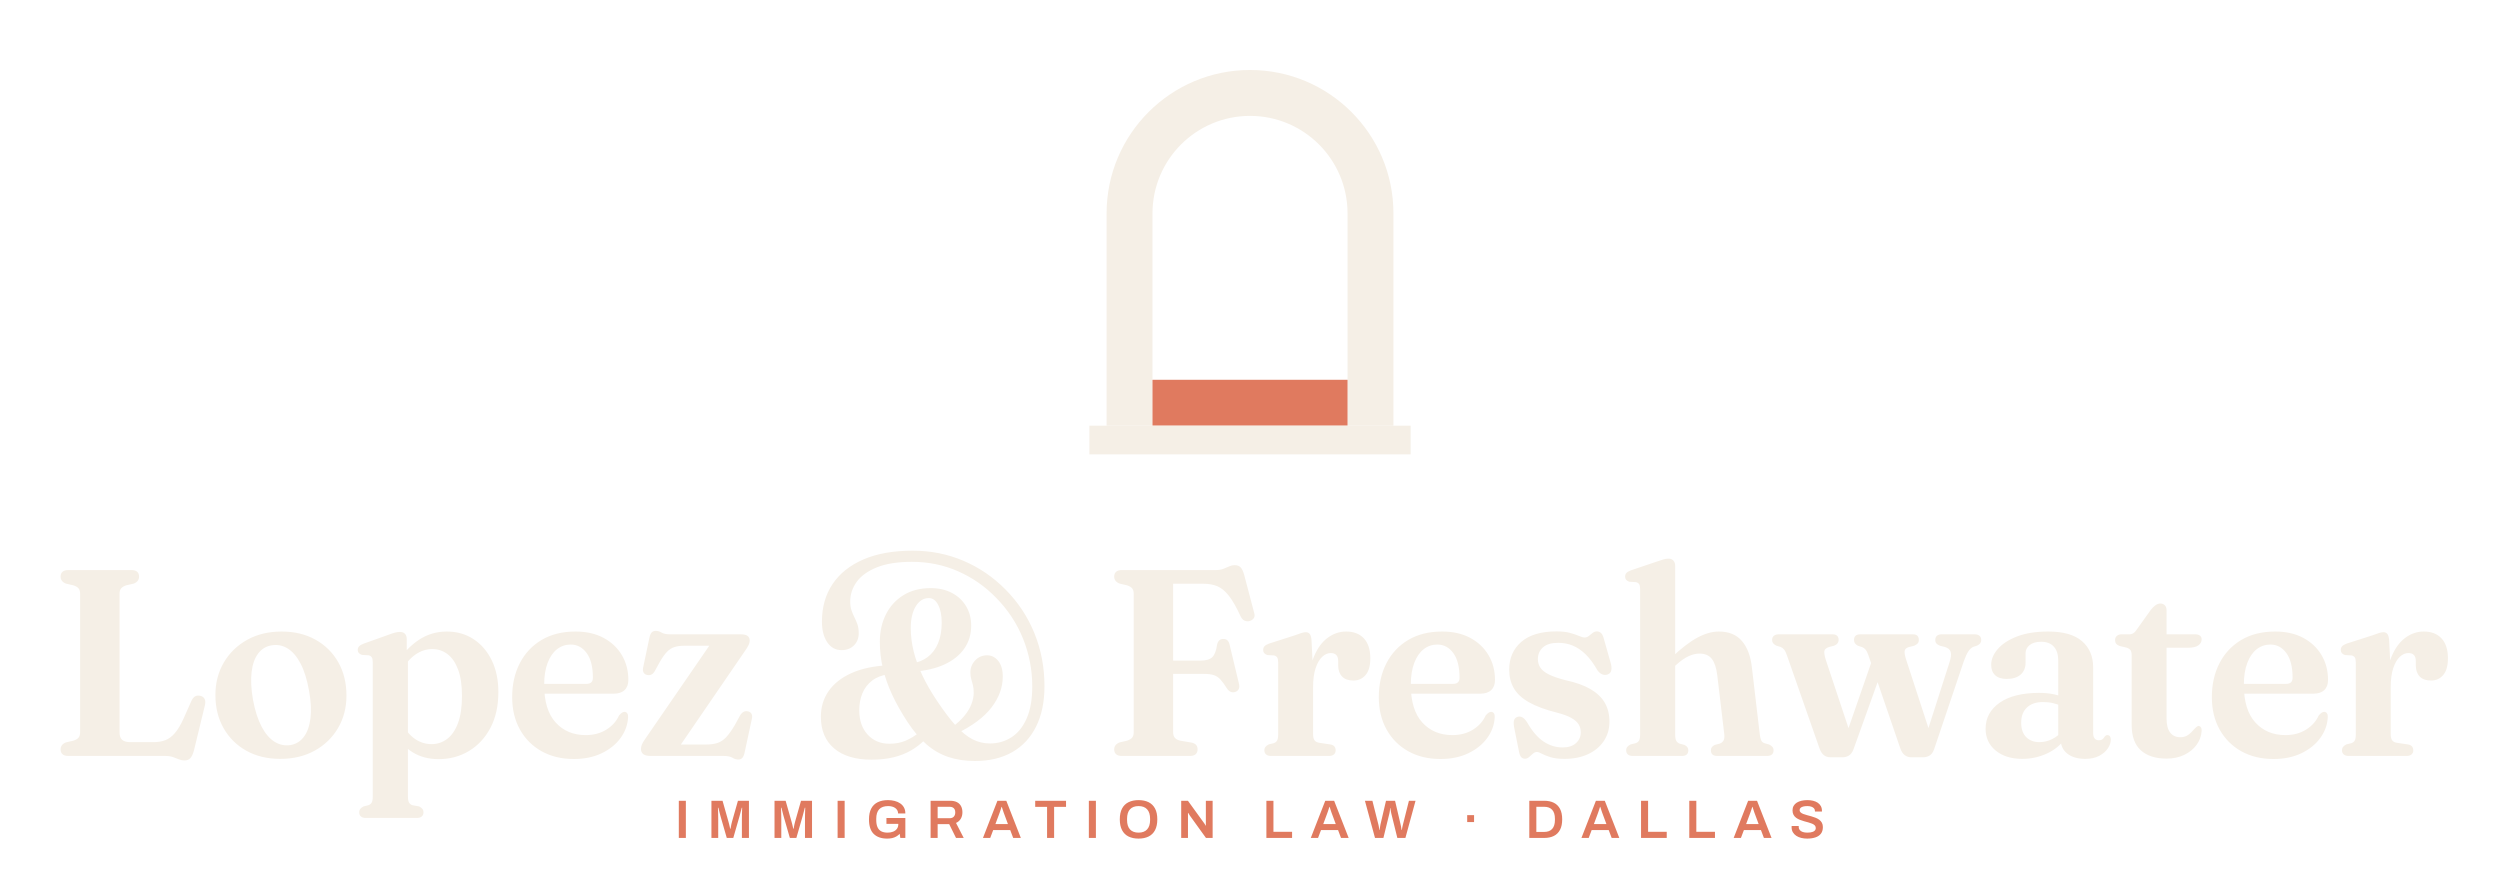
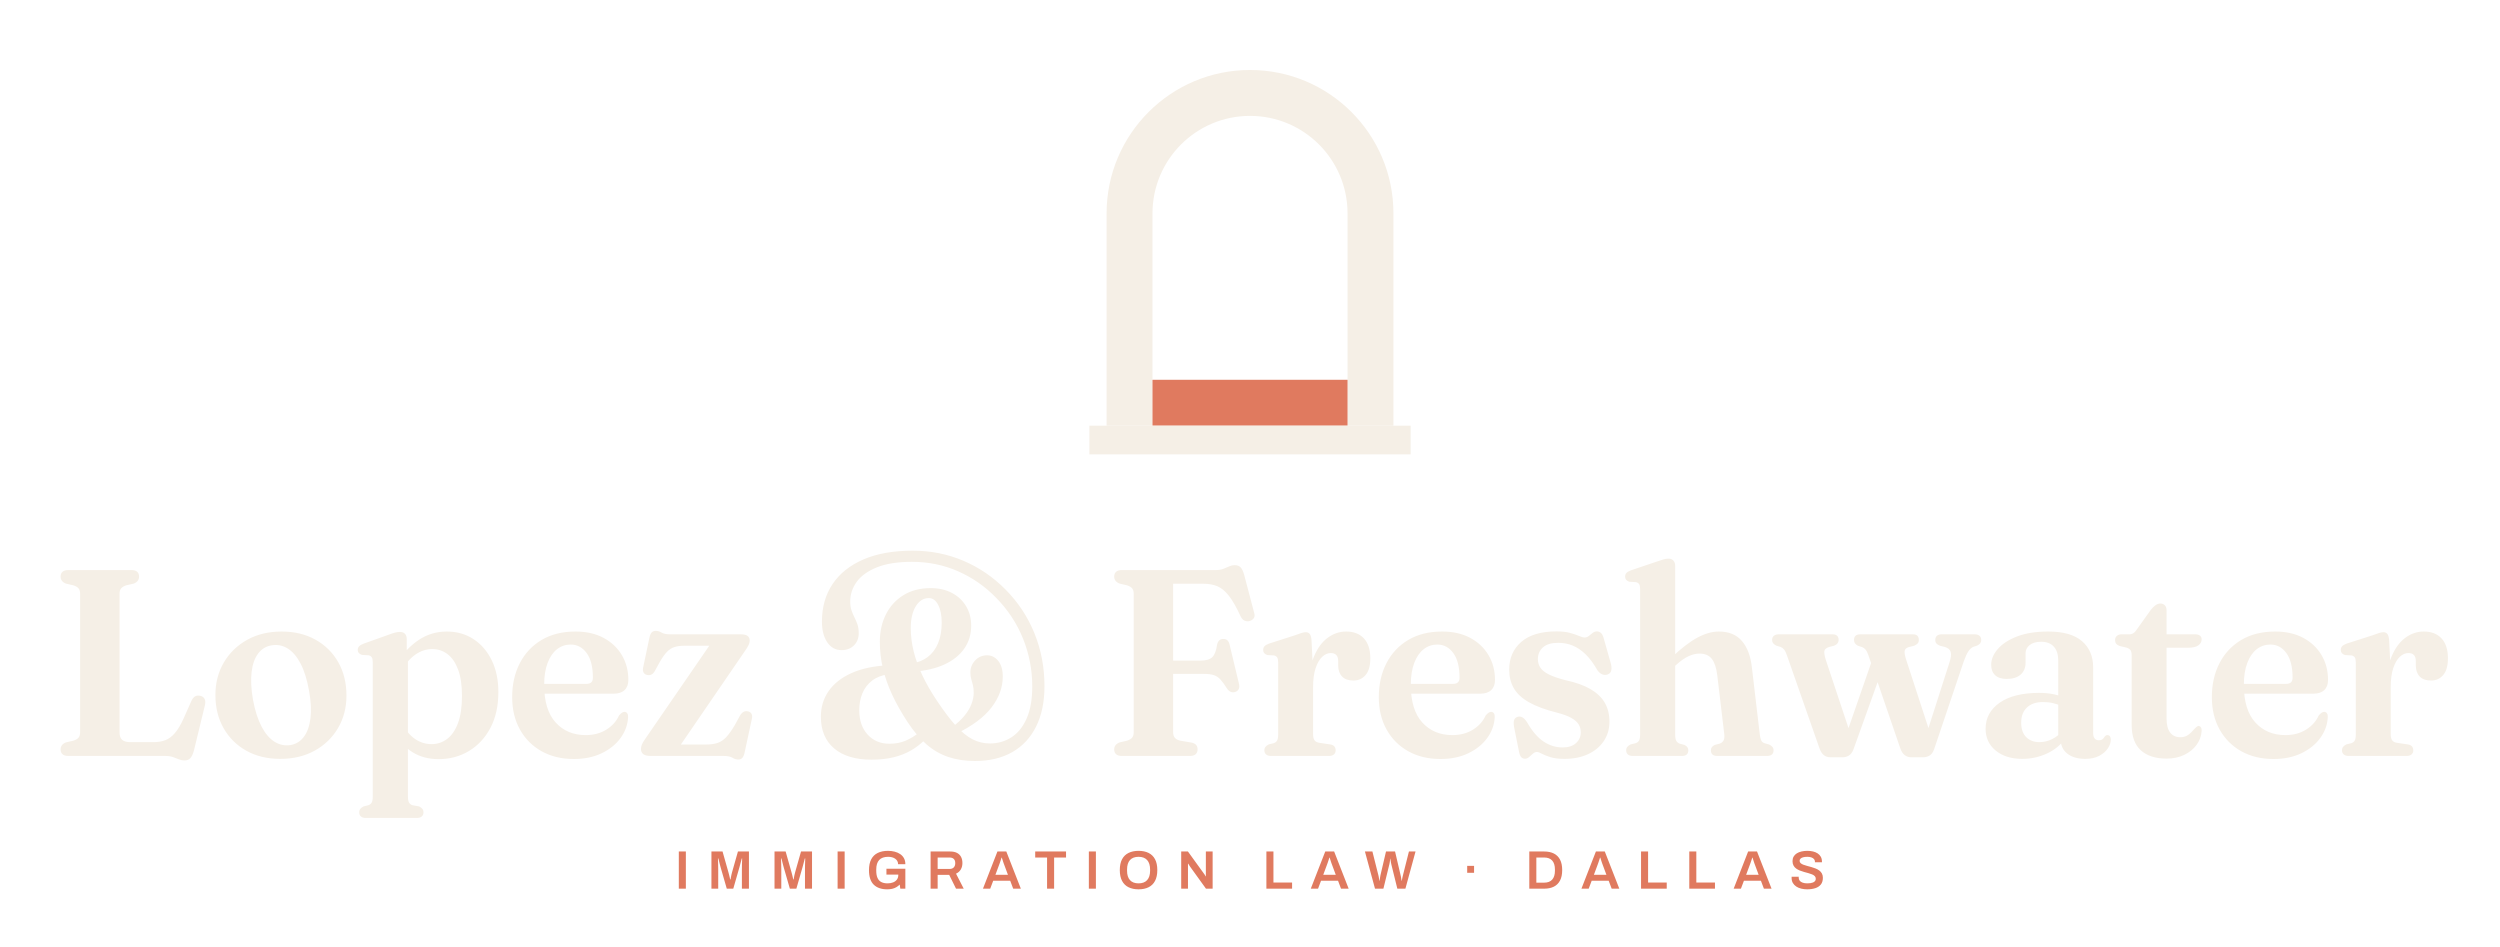
- <svg xmlns="http://www.w3.org/2000/svg" viewBox="-100 -100 6052 2168">
+ <svg xmlns="http://www.w3.org/2000/svg" viewBox="-100 -100 6052 2291">
  <g transform="translate(2509.4,0) scale(0.6944)">
    <path fill="#F5EFE6" d="M100 1340 V600 A500 500 0 0 1 1100 600 V1340 H940 V600 A340 340 0 0 0 260 600 V1340 Z" />
    <path fill="#E07A5F" d="M260 1180 H940 V1340 H260 Z" />
    <path fill="#F5EFE6" d="M40 1340 H1160 V1440 H40 Z" />
  </g>
  <path transform="translate(20.0,1730.0)" d="M203.786 -417.214 185.464 -413.036Q177.75 -410.464 173.571 -405.964Q169.393 -401.464 169.393 -392.786V-56.893Q169.393 -44.357 175.821 -38.893Q182.25 -33.429 195.429 -33.429H252Q268.071 -33.429 280.446 -38.25Q292.821 -43.071 303.429 -55.446Q314.036 -67.821 324.0 -89.679L343.286 -133.071Q347.143 -141.429 352.446 -144.321Q357.75 -147.214 364.821 -145.607Q372.214 -144.0 375.268 -138.054Q378.321 -132.107 376.071 -122.786L349.393 -12.857Q345.857 -0.321 340.875 5.304Q335.893 10.929 326.25 10.929Q319.5 10.929 313.071 8.196Q306.643 5.464 298.768 2.732Q290.893 0.0 279.964 0.0H45.321Q36.0 0.0 31.339 -4.179Q26.679 -8.357 26.679 -15.75Q26.679 -27.643 39.536 -32.786L57.536 -36.964Q65.893 -39.536 69.911 -44.036Q73.929 -48.536 73.929 -57.214V-392.786Q73.929 -401.464 69.911 -405.964Q65.893 -410.464 57.536 -413.036L39.536 -417.214Q26.679 -422.357 26.679 -434.25Q26.679 -441.643 31.339 -445.821Q36.0 -450 45.321 -450H198Q207.643 -450 212.143 -445.821Q216.643 -441.643 216.643 -434.25Q216.643 -422.357 203.786 -417.214ZM561.857 -301.179Q608.464 -301.179 643.821 -281.411Q679.179 -261.643 698.946 -226.768Q718.714 -191.893 718.714 -146.25Q718.714 -102.214 698.304 -67.5Q677.893 -32.786 641.893 -12.857Q605.893 7.071 558.321 7.071Q511.714 7.071 476.518 -12.536Q441.321 -32.143 421.393 -67.018Q401.464 -101.893 401.464 -147.536Q401.464 -191.571 421.875 -226.286Q442.286 -261.0 478.286 -281.089Q514.286 -301.179 561.857 -301.179ZM583.393 -26.357Q603.321 -29.893 615.696 -46.446Q628.071 -63 631.607 -91.286Q635.143 -119.571 628.071 -158.143Q621.0 -198 607.661 -223.554Q594.321 -249.107 576.321 -260.196Q558.321 -271.286 537.429 -267.75Q517.5 -264.536 504.964 -247.982Q492.429 -231.429 489.054 -203.143Q485.679 -174.857 492.429 -135.964Q499.821 -96.429 513.321 -70.875Q526.821 -45.321 544.821 -34.232Q562.821 -23.143 583.393 -26.357ZM864.643 -283.179V-246.857L867.536 -239.786V98.036Q867.536 108 870.107 112.661Q872.679 117.321 878.464 119.25L894.536 122.143Q899.679 124.714 902.411 128.089Q905.143 131.464 905.143 136.607Q905.143 142.714 901.125 146.411Q897.107 150.107 889.071 150.107H765.321Q757.929 150.107 753.75 146.571Q749.571 143.036 749.571 136.607Q749.571 131.464 752.304 128.089Q755.036 124.714 760.179 122.143L771.75 119.25Q777.214 117.321 779.786 112.821Q782.357 108.321 782.357 98.036V-226.929Q782.357 -235.286 779.946 -238.821Q777.536 -242.357 772.714 -243.643L756.321 -244.607Q751.179 -246.214 748.607 -249.268Q746.036 -252.321 746.036 -256.821Q746.036 -261.964 749.411 -265.5Q752.786 -269.036 760.5 -271.929L819.964 -293.143Q829.929 -297.0 836.357 -298.607Q842.786 -300.214 848.25 -300.214Q856.286 -300.214 860.464 -295.554Q864.643 -290.893 864.643 -283.179ZM852.107 -207.321 840.214 -224.357Q863.679 -261.0 894.054 -281.089Q924.429 -301.179 961.714 -301.179Q998.036 -301.179 1026.161 -282.857Q1054.286 -264.536 1070.357 -231.589Q1086.429 -198.643 1086.429 -154.607Q1086.429 -104.464 1067.304 -68.143Q1048.179 -31.821 1015.393 -12.054Q982.607 7.714 941.786 7.714Q905.786 7.714 878.946 -8.839Q852.107 -25.393 835.071 -56.571L853.714 -78.107Q867.214 -52.714 885.375 -40.661Q903.536 -28.607 924.75 -28.607Q945.643 -28.607 962.357 -41.143Q979.071 -53.679 988.714 -79.554Q998.357 -105.429 998.357 -145.286Q998.357 -183.857 989.036 -208.929Q979.714 -234 963.482 -246.375Q947.25 -258.75 926.357 -258.75Q905.143 -258.75 886.339 -245.893Q867.536 -233.036 852.107 -207.321ZM1401.107 -183.857Q1401.107 -168.107 1391.946 -159.429Q1382.786 -150.75 1365.75 -150.75H1175.143V-174.536H1299.857Q1315.286 -174.536 1315.286 -189.321Q1315.286 -228.536 1300.179 -249.107Q1285.071 -269.679 1261.607 -269.679Q1242.964 -269.679 1228.5 -258.429Q1214.036 -247.179 1205.679 -225.321Q1197.321 -203.464 1197.321 -171.964Q1197.321 -111.536 1225.125 -81.0Q1252.929 -50.464 1297.929 -50.464Q1326.536 -50.464 1347.75 -63.643Q1368.964 -76.821 1378.607 -98.036Q1382.786 -102.857 1385.839 -104.786Q1388.893 -106.714 1391.786 -106.714Q1395.964 -106.714 1398.375 -103.339Q1400.786 -99.964 1400.464 -93.857Q1399.179 -66.857 1382.464 -43.714Q1365.75 -20.571 1336.661 -6.589Q1307.571 7.393 1269.321 7.393Q1224.643 7.393 1191.054 -11.411Q1157.464 -30.214 1138.661 -63.964Q1119.857 -97.714 1119.857 -142.393Q1119.857 -188.679 1138.339 -224.518Q1156.821 -260.357 1191.054 -280.768Q1225.286 -301.179 1273.179 -301.179Q1312.393 -301.179 1341.0 -285.911Q1369.607 -270.643 1385.357 -244.125Q1401.107 -217.607 1401.107 -183.857ZM1682.357 -252.643 1517.464 -11.893 1504.929 -27.643H1588.5Q1605.214 -27.643 1616.625 -31.339Q1628.036 -35.036 1637.679 -45.161Q1647.321 -55.286 1658.571 -74.25L1671.75 -98.357Q1675.607 -104.464 1680.268 -106.875Q1684.929 -109.286 1690.393 -108Q1696.5 -106.714 1699.071 -102.214Q1701.643 -97.714 1700.357 -90.964L1682.357 -7.393Q1680.429 0.964 1676.893 4.821Q1673.357 8.679 1667.25 8.679Q1660.179 8.679 1653.107 4.339Q1646.036 0.0 1631.571 0.0H1455.429Q1442.571 0.0 1437.107 -4.5Q1431.643 -9.0 1431.643 -16.714Q1431.643 -22.179 1433.893 -27.643Q1436.143 -33.107 1441.607 -40.821L1607.143 -281.571L1620.0 -266.786H1536.75Q1522.607 -266.786 1512.643 -263.571Q1502.679 -260.357 1494.643 -252Q1486.607 -243.643 1477.607 -228.214L1465.071 -205.393Q1461.536 -199.286 1456.875 -197.036Q1452.214 -194.786 1446.429 -196.071Q1440.643 -197.357 1438.071 -201.857Q1435.5 -206.357 1436.786 -213.429L1452.214 -286.714Q1454.143 -295.393 1457.679 -299.089Q1461.214 -302.786 1467.643 -302.786Q1474.714 -302.786 1481.625 -298.607Q1488.536 -294.429 1502.679 -294.429H1673.357Q1684.607 -294.429 1689.75 -290.571Q1694.893 -286.714 1694.893 -279.0Q1694.893 -274.179 1692.161 -268.393Q1689.429 -262.607 1682.357 -252.643ZM2240.357 12.214Q2292.75 12.214 2330.357 -9.161Q2367.964 -30.536 2388.214 -71.196Q2408.464 -111.857 2408.464 -168.75Q2408.464 -237.536 2383.875 -297.643Q2359.286 -357.75 2313.321 -403.714Q2268.964 -448.393 2211.75 -472.661Q2154.536 -496.929 2089.607 -496.929Q2019.214 -496.929 1970.196 -475.714Q1921.179 -454.5 1895.464 -416.089Q1869.75 -377.679 1869.75 -325.286Q1869.75 -294.107 1882.607 -275.143Q1895.464 -256.179 1917.321 -256.179Q1935.643 -256.179 1947.214 -267.589Q1958.786 -279.0 1958.786 -297.0Q1958.786 -309.857 1955.571 -318.857Q1952.357 -327.857 1948.339 -335.732Q1944.321 -343.607 1941.268 -352.607Q1938.214 -361.607 1938.214 -373.821Q1938.214 -399.857 1953.964 -421.554Q1969.714 -443.25 2002.821 -456.589Q2035.929 -469.929 2087.679 -469.929Q2147.464 -469.929 2199.536 -446.946Q2251.607 -423.964 2291.464 -382.821Q2334.214 -339.429 2356.554 -283.982Q2378.893 -228.536 2378.893 -168.429Q2378.893 -121.179 2365.232 -90.482Q2351.571 -59.786 2328.268 -45.0Q2304.964 -30.214 2276.357 -30.214Q2254.5 -30.214 2234.893 -40.018Q2215.286 -49.821 2194.554 -72.482Q2173.821 -95.143 2148.107 -133.714Q2126.571 -165.857 2112.589 -195.589Q2098.607 -225.321 2091.696 -253.607Q2084.786 -281.893 2084.786 -309.536Q2084.786 -342.643 2097.0 -362.411Q2109.214 -382.179 2128.5 -382.179Q2142.643 -382.179 2151.161 -365.625Q2159.679 -349.071 2159.679 -322.714Q2159.679 -293.786 2150.839 -272.732Q2142.0 -251.679 2125.768 -239.464Q2109.536 -227.25 2087.357 -224.036L2090.893 -204.107Q2134.929 -207 2166.268 -221.464Q2197.607 -235.929 2214.321 -259.875Q2231.036 -283.821 2231.036 -315.321Q2231.036 -342.0 2218.661 -362.571Q2206.286 -383.143 2184.268 -394.714Q2162.25 -406.286 2133.0 -406.286Q2094.75 -406.286 2067.107 -389.25Q2039.464 -372.214 2024.679 -342.804Q2009.893 -313.393 2009.893 -276.429Q2009.893 -243.643 2017.286 -212.143Q2024.679 -180.643 2039.625 -148.5Q2054.571 -116.357 2077.071 -81.964Q2098.607 -49.179 2122.554 -28.286Q2146.5 -7.393 2175.429 2.411Q2204.357 12.214 2240.357 12.214ZM2184.429 -69.429 2194.071 -53.357Q2252.893 -81.643 2280.214 -117.321Q2307.536 -153.0 2307.536 -192.214Q2307.536 -216.321 2296.607 -229.982Q2285.679 -243.643 2269.607 -243.643Q2252.25 -243.643 2240.679 -231.268Q2229.107 -218.893 2229.107 -202.179Q2229.107 -192.857 2231.196 -185.946Q2233.286 -179.036 2235.214 -171.482Q2237.143 -163.929 2237.143 -153.0Q2237.143 -140.143 2231.839 -126Q2226.536 -111.857 2214.964 -97.554Q2203.393 -83.25 2184.429 -69.429ZM2030.464 -197.679V-219.536Q1977.429 -216.964 1940.946 -200.411Q1904.464 -183.857 1885.821 -156.857Q1867.179 -129.857 1867.179 -95.143Q1867.179 -45.321 1899.321 -18.161Q1931.464 9.0 1989.643 9.0Q2019.536 9.0 2043.161 3.214Q2066.786 -2.571 2085.429 -13.339Q2104.071 -24.107 2118.857 -39.214L2106.321 -57.536Q2089.607 -44.357 2072.411 -36.964Q2055.214 -29.571 2033.036 -29.571Q2000.571 -29.571 1980.321 -51.75Q1960.071 -73.929 1960.071 -110.571Q1960.071 -133.393 1967.786 -151.875Q1975.5 -170.357 1991.25 -182.411Q2007.0 -194.464 2030.464 -197.679ZM2823.429 -450Q2834.036 -450 2841.75 -453.054Q2849.464 -456.107 2855.893 -459.0Q2862.321 -461.893 2868.429 -461.893Q2878.393 -461.893 2883.375 -456.429Q2888.357 -450.964 2891.893 -438.429L2916.321 -345.536Q2918.571 -337.821 2914.714 -332.839Q2910.857 -327.857 2903.464 -326.25Q2897.679 -325.286 2892.214 -327.857Q2886.75 -330.429 2882.893 -338.786Q2867.786 -371.571 2854.446 -388.286Q2841.107 -405 2826.643 -410.946Q2812.179 -416.893 2793.214 -416.893H2719.929V-57.214Q2719.929 -48.536 2724.268 -43.714Q2728.607 -38.893 2737.286 -36.964L2765.571 -32.143Q2772.643 -30.214 2775.857 -26.357Q2779.071 -22.5 2779.071 -15.75Q2779.071 -8.357 2774.411 -4.179Q2769.75 0.0 2760.429 0.0H2595.857Q2586.536 0.0 2581.875 -4.179Q2577.214 -8.357 2577.214 -15.75Q2577.214 -27.643 2590.393 -32.786L2608.393 -36.964Q2616.429 -39.536 2620.446 -44.036Q2624.464 -48.536 2624.464 -57.214V-392.786Q2624.464 -401.464 2620.446 -405.964Q2616.429 -410.464 2608.393 -413.036L2590.393 -417.214Q2577.214 -422.357 2577.214 -434.25Q2577.214 -441.643 2581.875 -445.821Q2586.536 -450 2595.857 -450ZM2682.321 -230.786H2785.821Q2806.071 -230.786 2814.589 -238.982Q2823.107 -247.179 2826.321 -269.357Q2827.929 -276.429 2831.625 -279.804Q2835.321 -283.179 2840.786 -283.179Q2853.321 -283.821 2856.536 -269.679L2879.036 -175.821Q2881.286 -167.143 2878.875 -162.161Q2876.464 -157.179 2870.357 -154.929Q2864.571 -153.0 2859.268 -155.25Q2853.964 -157.5 2850.107 -163.607Q2841.429 -177.429 2834.357 -185.143Q2827.286 -192.857 2818.125 -195.75Q2808.964 -198.643 2794.5 -198.643H2682.321ZM3048.107 -164.571Q3048.107 -210.214 3060.804 -240.589Q3073.5 -270.964 3094.071 -286.071Q3114.643 -301.179 3138.75 -301.179Q3166.393 -301.179 3181.821 -284.464Q3197.25 -267.75 3197.25 -236.25Q3197.25 -209.25 3185.839 -195.911Q3174.429 -182.571 3156.429 -182.571Q3138.429 -182.571 3129.107 -192.054Q3119.786 -201.536 3119.464 -218.571V-229.5Q3119.464 -239.464 3114.964 -244.286Q3110.464 -249.107 3101.464 -249.107Q3090.536 -249.107 3080.732 -239.946Q3070.929 -230.786 3064.821 -212.464Q3058.714 -194.143 3058.714 -166.5ZM3054.857 -280.929 3058.714 -203.786V-52.393Q3058.714 -43.071 3062.089 -38.089Q3065.464 -33.107 3073.821 -31.821L3099.857 -27.964Q3106.929 -27 3110.143 -23.143Q3113.357 -19.286 3113.357 -13.5Q3113.357 -7.393 3109.179 -3.696Q3105 0.0 3096.964 0.0H2956.821Q2949.107 0.0 2944.929 -3.696Q2940.75 -7.393 2940.75 -13.5Q2940.75 -18.643 2943.482 -22.018Q2946.214 -25.393 2951.357 -27.964L2963.25 -30.857Q2969.036 -32.786 2971.607 -37.286Q2974.179 -41.786 2974.179 -51.75V-226.607Q2974.179 -234.964 2971.768 -238.5Q2969.357 -242.036 2964.214 -243.321L2947.821 -244.286Q2942.679 -246.214 2940.268 -249.107Q2937.857 -252 2937.857 -256.5Q2937.857 -261.964 2941.071 -265.5Q2944.286 -269.036 2952 -271.929L3015 -292.179Q3024.964 -296.036 3031.071 -297.804Q3037.179 -299.571 3041.036 -299.571Q3047.143 -299.571 3050.518 -295.393Q3053.893 -291.214 3054.857 -280.929ZM3499.071 -183.857Q3499.071 -168.107 3489.911 -159.429Q3480.75 -150.75 3463.714 -150.75H3273.107V-174.536H3397.821Q3413.25 -174.536 3413.25 -189.321Q3413.25 -228.536 3398.143 -249.107Q3383.036 -269.679 3359.571 -269.679Q3340.929 -269.679 3326.464 -258.429Q3312 -247.179 3303.643 -225.321Q3295.286 -203.464 3295.286 -171.964Q3295.286 -111.536 3323.089 -81.0Q3350.893 -50.464 3395.893 -50.464Q3424.5 -50.464 3445.714 -63.643Q3466.929 -76.821 3476.571 -98.036Q3480.75 -102.857 3483.804 -104.786Q3486.857 -106.714 3489.75 -106.714Q3493.929 -106.714 3496.339 -103.339Q3498.75 -99.964 3498.429 -93.857Q3497.143 -66.857 3480.429 -43.714Q3463.714 -20.571 3434.625 -6.589Q3405.536 7.393 3367.286 7.393Q3322.607 7.393 3289.018 -11.411Q3255.429 -30.214 3236.625 -63.964Q3217.821 -97.714 3217.821 -142.393Q3217.821 -188.679 3236.304 -224.518Q3254.786 -260.357 3289.018 -280.768Q3323.25 -301.179 3371.143 -301.179Q3410.357 -301.179 3438.964 -285.911Q3467.571 -270.643 3483.321 -244.125Q3499.071 -217.607 3499.071 -183.857ZM3662.679 -20.571Q3683.571 -20.571 3695.143 -31.018Q3706.714 -41.464 3706.714 -57.214Q3706.714 -68.143 3701.411 -76.661Q3696.107 -85.179 3683.732 -92.089Q3671.357 -99 3650.464 -104.464Q3606.75 -115.393 3581.196 -130.018Q3555.643 -144.643 3544.554 -164.089Q3533.464 -183.536 3533.464 -208.929Q3533.464 -250.714 3562.714 -276.107Q3591.964 -301.5 3647.893 -301.5Q3667.821 -301.5 3681 -297.804Q3694.179 -294.107 3702.696 -290.411Q3711.214 -286.714 3716.357 -286.714Q3721.5 -286.714 3726.161 -290.411Q3730.821 -294.107 3735.482 -297.804Q3740.143 -301.5 3745.607 -301.5Q3750.75 -301.5 3755.089 -298.125Q3759.429 -294.75 3762 -285.75L3778.714 -226.607Q3782.25 -215.036 3780.643 -207.482Q3779.036 -199.929 3771.964 -197.357Q3765.214 -194.786 3758.625 -197.518Q3752.036 -200.25 3746.893 -207.643Q3733.393 -231.429 3718.607 -245.893Q3703.821 -260.357 3687.429 -267.107Q3671.036 -273.857 3652.071 -273.857Q3627.321 -273.857 3615.107 -262.768Q3602.893 -251.679 3602.893 -234.321Q3602.893 -222.75 3609.0 -213.589Q3615.107 -204.429 3629.732 -197.196Q3644.357 -189.964 3669.107 -183.536Q3706.714 -175.5 3730.179 -161.839Q3753.643 -148.179 3764.893 -128.732Q3776.143 -109.286 3776.143 -82.929Q3776.143 -56.25 3762.321 -35.839Q3748.5 -15.429 3724.071 -4.179Q3699.643 7.071 3667.5 7.071Q3646.286 7.071 3633.107 2.893Q3619.929 -1.286 3612.375 -5.464Q3604.821 -9.643 3600.321 -9.643Q3595.5 -9.643 3590.839 -5.464Q3586.179 -1.286 3581.518 2.732Q3576.857 6.75 3571.714 6.75Q3566.571 6.75 3563.036 3.375Q3559.5 0.0 3557.571 -8.679L3546 -66.214Q3543.429 -78.107 3544.875 -85.179Q3546.321 -92.25 3553.393 -94.5Q3559.5 -96.75 3565.446 -93.375Q3571.393 -90.0 3576.857 -81.321Q3595.179 -49.179 3616.714 -34.875Q3638.25 -20.571 3662.679 -20.571ZM3935.25 -460.286V-52.071Q3935.25 -41.464 3937.821 -36.804Q3940.393 -32.143 3945.857 -29.893L3957.75 -26.679Q3967.071 -22.179 3967.071 -13.821Q3967.071 0.0 3951.643 0.0H3832.714Q3825 0.0 3820.821 -3.536Q3816.643 -7.071 3816.643 -13.5Q3816.643 -18.643 3819.375 -22.018Q3822.107 -25.393 3827.571 -27.964L3839.464 -30.857Q3845.25 -32.786 3847.821 -37.286Q3850.393 -41.786 3850.393 -52.071V-404.357Q3850.393 -412.393 3847.982 -415.929Q3845.571 -419.464 3840.429 -420.75L3824.036 -421.714Q3818.893 -423.643 3816.482 -426.536Q3814.071 -429.429 3814.071 -433.929Q3814.071 -439.393 3817.286 -442.929Q3820.5 -446.464 3828.214 -449.357L3890.893 -470.571Q3901.179 -474.107 3907.286 -475.875Q3913.393 -477.643 3919.179 -477.643Q3926.893 -477.643 3931.071 -472.821Q3935.25 -468 3935.25 -460.286ZM3926.571 -210.857 3912.75 -225.964 3926.25 -238.179Q3961.929 -271.929 3989.25 -286.554Q4016.571 -301.179 4041 -301.179Q4077.321 -301.179 4096.929 -278.196Q4116.536 -255.214 4121.036 -213.75L4140.0 -52.714Q4141.286 -42.429 4143.536 -37.607Q4145.786 -32.786 4151.571 -30.857L4162.821 -27.643Q4167.964 -25.071 4170.696 -21.857Q4173.429 -18.643 4173.429 -13.5Q4173.429 -7.071 4169.411 -3.536Q4165.393 0.0 4157.357 0.0H4037.143Q4021.714 0.0 4021.714 -13.821Q4021.714 -22.179 4031.036 -26.679L4043.25 -29.893Q4049.036 -32.143 4052.089 -36.964Q4055.143 -41.786 4054.179 -52.071L4037.143 -195.429Q4033.929 -222.107 4023.964 -234.964Q4014 -247.821 3994.071 -247.821Q3981.536 -247.821 3967.875 -241.554Q3954.214 -235.286 3938.464 -221.143ZM4340.893 3.214H4311Q4302 3.214 4295.411 -1.768Q4288.821 -6.75 4284.643 -18.321L4205.893 -243.321Q4202.679 -252.964 4198.982 -257.464Q4195.286 -261.964 4190.464 -263.893L4179.857 -267.107Q4174.393 -270.0 4172.143 -273.214Q4169.893 -276.429 4169.893 -280.607Q4169.893 -287.357 4174.232 -290.893Q4178.571 -294.429 4185.964 -294.429H4316.464Q4323.536 -294.429 4327.232 -290.893Q4330.929 -287.357 4330.929 -281.25Q4330.929 -276.107 4328.196 -272.571Q4325.464 -269.036 4319.679 -266.786L4308.429 -263.893Q4297.5 -260.679 4296.375 -253.768Q4295.25 -246.857 4300.393 -231.107L4362.429 -44.679L4341.857 -29.893L4416.429 -244.607L4442.464 -226.286L4366.929 -16.071Q4362.75 -5.143 4355.839 -0.964Q4348.929 3.214 4340.893 3.214ZM4535.679 3.214H4506.429Q4497.75 3.214 4491 -1.929Q4484.25 -7.071 4480.393 -18.0L4402.607 -244.929Q4399.714 -253.286 4396.179 -257.464Q4392.643 -261.643 4387.5 -263.571L4377.536 -266.786Q4372.393 -269.679 4370.304 -272.893Q4368.214 -276.107 4368.214 -280.929Q4368.214 -294.429 4383.321 -294.429H4510.929Q4525.071 -294.429 4525.071 -280.607Q4525.071 -275.464 4522.339 -272.411Q4519.607 -269.357 4513.821 -266.786L4500.964 -263.571Q4491.321 -260.679 4490.679 -253.607Q4490.036 -246.536 4494.536 -232.714L4555.929 -44.357L4536 -28.929L4599.321 -226.607Q4604.786 -243.321 4602.214 -251.839Q4599.643 -260.357 4588.071 -263.893L4576.5 -266.786Q4570.393 -269.036 4567.661 -272.25Q4564.929 -275.464 4564.929 -280.607Q4564.929 -287.357 4568.946 -290.893Q4572.964 -294.429 4579.714 -294.429H4660.071Q4667.786 -294.429 4671.964 -290.893Q4676.143 -287.357 4676.143 -280.607Q4676.143 -276.107 4673.893 -272.893Q4671.643 -269.679 4665.536 -266.786L4657.179 -264.214Q4650.429 -261.321 4644.964 -253.125Q4639.5 -244.929 4633.714 -228.536L4562.036 -16.071Q4558.179 -5.143 4551.107 -0.964Q4544.036 3.214 4535.679 3.214ZM4868.679 -39.214V-46.607L4862.571 -47.893V-231.107Q4862.571 -252.964 4851.804 -264.696Q4841.036 -276.429 4821.429 -276.429Q4803.107 -276.429 4793.304 -268.393Q4783.5 -260.357 4783.5 -248.786V-225.964Q4783.5 -207.321 4771.446 -196.875Q4759.393 -186.429 4737.857 -186.429Q4719.536 -186.429 4709.893 -195.429Q4700.25 -204.429 4700.25 -220.5Q4700.25 -240.107 4716.0 -258.589Q4731.75 -277.071 4762.607 -289.125Q4793.464 -301.179 4838.464 -301.179Q4893.107 -301.179 4920.107 -277.875Q4947.107 -254.571 4947.107 -214.393V-55.286Q4947.107 -46.929 4950.643 -42.429Q4954.179 -37.929 4960.929 -37.929Q4966.071 -37.929 4969.446 -40.339Q4972.821 -42.75 4974.75 -46.607Q4976.036 -48.214 4977.643 -49.339Q4979.25 -50.464 4981.5 -50.464Q4985.679 -50.464 4987.768 -47.411Q4989.857 -44.357 4989.857 -39.536Q4989.857 -29.25 4982.786 -18.482Q4975.714 -7.714 4961.893 -0.321Q4948.071 7.071 4928.143 7.071Q4900.821 7.071 4884.75 -5.464Q4868.679 -18.0 4868.679 -39.214ZM4686.75 -65.893Q4686.75 -105.107 4720.821 -128.893Q4754.893 -152.679 4816.607 -152.679Q4835.571 -152.679 4851.0 -149.464Q4866.429 -146.25 4877.679 -141.107L4871.25 -120.536Q4860.643 -125.357 4849.714 -127.929Q4838.786 -130.5 4825.607 -130.5Q4800.857 -130.5 4786.875 -117.321Q4772.893 -104.143 4772.893 -80.679Q4772.893 -57.536 4785.107 -45.482Q4797.321 -33.429 4816.929 -33.429Q4833.321 -33.429 4848.268 -40.982Q4863.214 -48.536 4873.179 -61.714L4879.607 -42.75Q4863.536 -18.964 4835.411 -5.946Q4807.286 7.071 4775.464 7.071Q4735.607 7.071 4711.179 -13.018Q4686.75 -33.107 4686.75 -65.893ZM5027.786 -262.286 5011.393 -266.143Q5005.286 -268.393 5002.714 -271.929Q5000.143 -275.464 5000.143 -280.607Q5000.143 -286.714 5004.482 -290.571Q5008.821 -294.429 5015.571 -294.429H5034.536Q5040.321 -294.429 5044.661 -297.321Q5049.0 -300.214 5053.821 -307.607L5086.607 -353.571Q5092.071 -360.643 5098.018 -364.821Q5103.964 -369.0 5109.75 -369.0Q5116.5 -369.0 5120.679 -364.661Q5124.857 -360.321 5124.857 -351.964V-89.679Q5124.857 -67.821 5133.536 -56.571Q5142.214 -45.321 5157.964 -45.321Q5166.964 -45.321 5173.393 -48.696Q5179.821 -52.071 5184.321 -56.893Q5188.821 -61.714 5192.839 -66.054Q5196.857 -70.393 5201.036 -72.643Q5204.893 -72.964 5207.464 -69.911Q5210.036 -66.857 5209.714 -60.107Q5208.429 -41.786 5197.339 -26.679Q5186.25 -11.571 5167.607 -2.571Q5148.964 6.429 5124.857 6.429Q5084.679 6.429 5062.5 -13.661Q5040.321 -33.75 5040.321 -75.214V-243.643Q5040.321 -252 5037.589 -256.018Q5034.857 -260.036 5027.786 -262.286ZM5092.393 -261.964 5093.036 -294.429H5194.286Q5201.679 -294.429 5205.696 -291.214Q5209.714 -288.0 5209.714 -282.214Q5209.714 -273.536 5201.839 -267.75Q5193.964 -261.964 5176.607 -261.964ZM5515.714 -183.857Q5515.714 -168.107 5506.554 -159.429Q5497.393 -150.75 5480.357 -150.75H5289.75V-174.536H5414.464Q5429.893 -174.536 5429.893 -189.321Q5429.893 -228.536 5414.786 -249.107Q5399.679 -269.679 5376.214 -269.679Q5357.571 -269.679 5343.107 -258.429Q5328.643 -247.179 5320.286 -225.321Q5311.929 -203.464 5311.929 -171.964Q5311.929 -111.536 5339.732 -81.0Q5367.536 -50.464 5412.536 -50.464Q5441.143 -50.464 5462.357 -63.643Q5483.571 -76.821 5493.214 -98.036Q5497.393 -102.857 5500.446 -104.786Q5503.5 -106.714 5506.393 -106.714Q5510.571 -106.714 5512.982 -103.339Q5515.393 -99.964 5515.071 -93.857Q5513.786 -66.857 5497.071 -43.714Q5480.357 -20.571 5451.268 -6.589Q5422.179 7.393 5383.929 7.393Q5339.25 7.393 5305.661 -11.411Q5272.071 -30.214 5253.268 -63.964Q5234.464 -97.714 5234.464 -142.393Q5234.464 -188.679 5252.946 -224.518Q5271.429 -260.357 5305.661 -280.768Q5339.893 -301.179 5387.786 -301.179Q5427 -301.179 5455.607 -285.911Q5484.214 -270.643 5499.964 -244.125Q5515.714 -217.607 5515.714 -183.857ZM5656.821 -164.571Q5656.821 -210.214 5669.518 -240.589Q5682.214 -270.964 5702.786 -286.071Q5723.357 -301.179 5747.464 -301.179Q5775.107 -301.179 5790.536 -284.464Q5805.964 -267.75 5805.964 -236.25Q5805.964 -209.25 5794.554 -195.911Q5783.143 -182.571 5765.143 -182.571Q5747.143 -182.571 5737.821 -192.054Q5728.5 -201.536 5728.179 -218.571V-229.5Q5728.179 -239.464 5723.679 -244.286Q5719.179 -249.107 5710.179 -249.107Q5699.25 -249.107 5689.446 -239.946Q5679.643 -230.786 5673.536 -212.464Q5667.429 -194.143 5667.429 -166.5ZM5663.571 -280.929 5667.429 -203.786V-52.393Q5667.429 -43.071 5670.804 -38.089Q5674.179 -33.107 5682.536 -31.821L5708.571 -27.964Q5715.643 -27 5718.857 -23.143Q5722.071 -19.286 5722.071 -13.5Q5722.071 -7.393 5717.893 -3.696Q5713.714 0.0 5705.679 0.0H5565.536Q5557.821 0.0 5553.643 -3.696Q5549.464 -7.393 5549.464 -13.5Q5549.464 -18.643 5552.196 -22.018Q5554.929 -25.393 5560.071 -27.964L5571.964 -30.857Q5577.75 -32.786 5580.321 -37.286Q5582.893 -41.786 5582.893 -51.75V-226.607Q5582.893 -234.964 5580.482 -238.5Q5578.071 -242.036 5572.929 -243.321L5556.536 -244.286Q5551.393 -246.214 5548.982 -249.107Q5546.571 -252 5546.571 -256.5Q5546.571 -261.964 5549.786 -265.5Q5553 -269.036 5560.714 -271.929L5623.714 -292.179Q5633.679 -296.036 5639.786 -297.804Q5645.893 -299.571 5649.75 -299.571Q5655.857 -299.571 5659.232 -295.393Q5662.607 -291.214 5663.571 -280.929Z" fill="#F5EFE6" />
-   <path transform="translate(1533.3,1928.5)" d="M9.971 0.0V-90H27.026V0.0ZM88.95 0.0V-90H115.845L130.015 -39.883Q130.802 -37.259 131.589 -33.98Q132.376 -30.7 133.098 -27.682Q133.819 -24.665 134.213 -22.434H135.262Q135.525 -24.402 136.05 -27.289Q136.574 -30.175 137.296 -33.52Q138.017 -36.866 138.936 -40.015L153.105 -90H179.738V0.0H162.682V-45.525Q162.682 -51.56 162.813 -57.595Q162.945 -63.63 163.141 -67.959Q163.338 -72.289 163.338 -73.076H162.289Q162.026 -71.895 160.977 -67.959Q159.927 -64.023 158.746 -59.431Q157.566 -54.84 156.647 -51.56L141.822 0.0H126.079L111.254 -51.429Q110.466 -54.184 109.483 -58.054Q108.499 -61.924 107.515 -65.991Q106.531 -70.058 105.743 -73.076H104.694Q104.825 -69.534 104.956 -64.614Q105.087 -59.694 105.219 -54.643Q105.35 -49.592 105.35 -45.525V0.0ZM241.662 0.0V-90H268.557L282.726 -39.883Q283.513 -37.259 284.3 -33.98Q285.087 -30.7 285.809 -27.682Q286.531 -24.665 286.924 -22.434H287.974Q288.236 -24.402 288.761 -27.289Q289.286 -30.175 290.007 -33.52Q290.729 -36.866 291.647 -40.015L305.816 -90H332.449V0.0H315.394V-45.525Q315.394 -51.56 315.525 -57.595Q315.656 -63.63 315.853 -67.959Q316.05 -72.289 316.05 -73.076H315Q314.738 -71.895 313.688 -67.959Q312.638 -64.023 311.458 -59.431Q310.277 -54.84 309.359 -51.56L294.534 0.0H278.79L263.965 -51.429Q263.178 -54.184 262.194 -58.054Q261.21 -61.924 260.226 -65.991Q259.242 -70.058 258.455 -73.076H257.405Q257.536 -69.534 257.668 -64.614Q257.799 -59.694 257.93 -54.643Q258.061 -49.592 258.061 -45.525V0.0ZM394.373 0.0V-90H411.429V0.0ZM514.286 1.574Q493.426 1.574 481.88 -9.643Q470.335 -20.86 470.335 -45Q470.335 -60.875 475.78 -71.173Q481.224 -81.472 491.523 -86.523Q501.822 -91.574 516.254 -91.574Q524.913 -91.574 532.522 -89.606Q540.131 -87.638 545.969 -83.637Q551.808 -79.636 555.087 -73.601Q558.367 -67.566 558.367 -59.3H540.787Q540.787 -63.63 538.885 -66.975Q536.983 -70.321 533.637 -72.617Q530.292 -74.913 525.962 -76.028Q521.633 -77.143 516.778 -77.143Q509.563 -77.143 504.118 -75.241Q498.673 -73.338 495.066 -69.468Q491.458 -65.598 489.687 -59.825Q487.915 -54.052 487.915 -46.312V-43.557Q487.915 -32.93 490.933 -26.108Q493.95 -19.286 500.051 -16.071Q506.152 -12.857 515.204 -12.857Q522.945 -12.857 528.783 -15.219Q534.621 -17.58 537.966 -22.106Q541.312 -26.633 541.312 -33.192V-34.111H512.58V-48.28H558.367V0.0H546.166L544.723 -9.971Q540.787 -6.035 536.327 -3.477Q531.866 -0.918 526.487 0.328Q521.108 1.574 514.286 1.574ZM619.504 0.0V-90H666.866Q676.837 -90 683.397 -86.589Q689.956 -83.178 693.236 -76.88Q696.516 -70.583 696.516 -62.055Q696.516 -53.265 692.58 -46.509Q688.644 -39.752 681.035 -36.341L699.665 0.0H681.035L664.504 -33.455H636.56V0.0ZM636.56 -47.755H665.554Q672.114 -47.755 675.656 -51.56Q679.198 -55.364 679.198 -62.055Q679.198 -66.385 677.624 -69.337Q676.05 -72.289 673.032 -73.863Q670.015 -75.437 665.554 -75.437H636.56ZM746.239 0.0 781.268 -90H802.784L837.945 0.0H819.446L812.23 -19.155H771.035L763.819 0.0ZM776.414 -33.586H806.72L797.668 -57.988Q797.143 -59.3 796.421 -61.334Q795.7 -63.367 794.913 -65.794Q794.125 -68.222 793.338 -70.714Q792.551 -73.207 791.895 -75.175H791.239Q790.452 -72.551 789.337 -69.14Q788.222 -65.729 787.172 -62.711Q786.122 -59.694 785.466 -57.988ZM901.443 0.0V-75.306H872.711V-90H947.362V-75.306H918.499V0.0ZM1002.595 0.0V-90H1019.65V0.0ZM1122.901 1.574Q1108.863 1.574 1098.63 -3.477Q1088.397 -8.528 1082.952 -18.892Q1077.507 -29.257 1077.507 -45Q1077.507 -60.875 1082.952 -71.173Q1088.397 -81.472 1098.63 -86.523Q1108.863 -91.574 1122.901 -91.574Q1137.07 -91.574 1147.238 -86.523Q1157.405 -81.472 1162.85 -71.173Q1168.294 -60.875 1168.294 -45Q1168.294 -29.257 1162.85 -18.892Q1157.405 -8.528 1147.238 -3.477Q1137.07 1.574 1122.901 1.574ZM1122.901 -12.857Q1129.723 -12.857 1134.905 -14.825Q1140.087 -16.793 1143.63 -20.663Q1147.172 -24.534 1149.009 -30.241Q1150.845 -35.948 1150.845 -43.426V-46.312Q1150.845 -53.921 1149.009 -59.694Q1147.172 -65.466 1143.63 -69.337Q1140.087 -73.207 1134.905 -75.175Q1129.723 -77.143 1122.901 -77.143Q1116.079 -77.143 1110.897 -75.175Q1105.714 -73.207 1102.172 -69.337Q1098.63 -65.466 1096.859 -59.694Q1095.087 -53.921 1095.087 -46.312V-43.426Q1095.087 -35.948 1096.859 -30.241Q1098.63 -24.534 1102.172 -20.663Q1105.714 -16.793 1110.897 -14.825Q1116.079 -12.857 1122.901 -12.857ZM1226.152 0.0V-90H1242.42L1280.86 -36.866Q1281.516 -36.079 1282.434 -34.701Q1283.353 -33.324 1284.14 -32.012Q1284.927 -30.7 1285.19 -29.913H1285.845Q1285.845 -31.749 1285.845 -33.455Q1285.845 -35.16 1285.845 -36.866V-90H1302.245V0.0H1286.108L1247.536 -53.528Q1246.487 -55.102 1245.109 -57.398Q1243.732 -59.694 1243.207 -60.612H1242.551Q1242.551 -58.907 1242.551 -57.136Q1242.551 -55.364 1242.551 -53.528V0.0ZM1432.391 0.0V-90H1449.446V-14.825H1494.577V0.0ZM1539.84 0.0 1574.869 -90H1596.385L1631.545 0.0H1613.047L1605.831 -19.155H1564.636L1557.42 0.0ZM1570.015 -33.586H1600.321L1591.268 -57.988Q1590.743 -59.3 1590.022 -61.334Q1589.3 -63.367 1588.513 -65.794Q1587.726 -68.222 1586.939 -70.714Q1586.152 -73.207 1585.496 -75.175H1584.84Q1584.052 -72.551 1582.937 -69.14Q1581.822 -65.729 1580.773 -62.711Q1579.723 -59.694 1579.067 -57.988ZM1695.306 0.0 1670.904 -90H1689.009L1703.571 -32.143Q1703.965 -30.831 1704.359 -28.535Q1704.752 -26.239 1705.146 -23.746Q1705.539 -21.254 1705.802 -19.286H1706.458Q1706.72 -20.86 1706.917 -22.697Q1707.114 -24.534 1707.442 -26.37Q1707.77 -28.207 1708.032 -29.716Q1708.294 -31.224 1708.426 -32.143L1721.939 -90H1743.848L1757.362 -32.143Q1757.755 -30.831 1758.149 -28.535Q1758.542 -26.239 1758.936 -23.746Q1759.329 -21.254 1759.592 -19.286H1760.248Q1760.51 -20.729 1760.838 -22.5Q1761.166 -24.271 1761.494 -26.042Q1761.822 -27.813 1762.216 -29.388Q1762.609 -30.962 1762.872 -32.143L1777.434 -90H1793.44L1768.907 0.0H1749.359L1734.796 -59.038Q1734.402 -60.875 1733.943 -63.302Q1733.484 -65.729 1733.156 -68.156Q1732.828 -70.583 1732.566 -72.42H1732.041Q1731.91 -70.452 1731.582 -67.894Q1731.254 -65.335 1730.86 -62.974Q1730.466 -60.612 1730.073 -59.038L1715.641 0.0ZM1918.469 -38.44V-55.233H1935.131V-38.44ZM2068.819 0.0V-90H2104.898Q2118.542 -90 2128.251 -85.146Q2137.959 -80.292 2143.207 -70.386Q2148.455 -60.481 2148.455 -45Q2148.455 -29.65 2143.207 -19.679Q2137.959 -9.708 2128.251 -4.854Q2118.542 0.0 2104.898 0.0ZM2085.875 -14.563H2104.898Q2111.195 -14.563 2116.05 -16.399Q2120.904 -18.236 2124.184 -21.844Q2127.464 -25.452 2129.169 -30.897Q2130.875 -36.341 2130.875 -43.557V-46.312Q2130.875 -53.659 2129.169 -59.103Q2127.464 -64.548 2124.184 -68.156Q2120.904 -71.764 2116.05 -73.601Q2111.195 -75.437 2104.898 -75.437H2085.875ZM2195.029 0.0 2230.058 -90H2251.574L2286.735 0.0H2268.236L2261.02 -19.155H2219.825L2212.609 0.0ZM2225.204 -33.586H2255.51L2246.458 -57.988Q2245.933 -59.3 2245.211 -61.334Q2244.49 -63.367 2243.703 -65.794Q2242.915 -68.222 2242.128 -70.714Q2241.341 -73.207 2240.685 -75.175H2240.029Q2239.242 -72.551 2238.127 -69.14Q2237.012 -65.729 2235.962 -62.711Q2234.913 -59.694 2234.257 -57.988ZM2339.344 0.0V-90H2356.399V-14.825H2401.531V0.0ZM2456.108 0.0V-90H2473.163V-14.825H2518.294V0.0ZM2563.557 0.0 2598.586 -90H2620.102L2655.262 0.0H2636.764L2629.548 -19.155H2588.353L2581.137 0.0ZM2593.732 -33.586H2624.038L2614.985 -57.988Q2614.461 -59.3 2613.739 -61.334Q2613.017 -63.367 2612.23 -65.794Q2611.443 -68.222 2610.656 -70.714Q2609.869 -73.207 2609.213 -75.175H2608.557Q2607.77 -72.551 2606.655 -69.14Q2605.539 -65.729 2604.49 -62.711Q2603.44 -59.694 2602.784 -57.988ZM2741.458 1.574Q2733.98 1.574 2727.157 -0.066Q2720.335 -1.706 2715.087 -5.182Q2709.84 -8.659 2706.822 -13.841Q2703.805 -19.023 2703.805 -26.108Q2703.805 -26.895 2703.87 -27.682Q2703.936 -28.469 2703.936 -28.863H2721.122Q2721.122 -28.601 2721.057 -27.879Q2720.991 -27.157 2720.991 -26.633Q2720.991 -22.303 2723.484 -19.22Q2725.977 -16.137 2730.7 -14.497Q2735.423 -12.857 2741.851 -12.857Q2746.181 -12.857 2749.526 -13.382Q2752.872 -13.907 2755.299 -14.891Q2757.726 -15.875 2759.3 -17.252Q2760.875 -18.63 2761.596 -20.335Q2762.318 -22.041 2762.318 -24.009Q2762.318 -27.813 2759.956 -30.306Q2757.595 -32.799 2753.593 -34.504Q2749.592 -36.21 2744.541 -37.587Q2739.49 -38.965 2734.176 -40.408Q2728.863 -41.851 2723.812 -43.885Q2718.761 -45.918 2714.759 -48.805Q2710.758 -51.691 2708.397 -56.086Q2706.035 -60.481 2706.035 -66.647Q2706.035 -72.945 2708.724 -77.668Q2711.414 -82.391 2716.334 -85.474Q2721.254 -88.557 2727.813 -90.066Q2734.373 -91.574 2742.114 -91.574Q2749.329 -91.574 2755.692 -90.066Q2762.055 -88.557 2766.91 -85.343Q2771.764 -82.128 2774.519 -77.208Q2777.274 -72.289 2777.274 -65.466V-63.892H2760.35V-65.204Q2760.35 -69.009 2758.054 -71.633Q2755.758 -74.257 2751.625 -75.7Q2747.493 -77.143 2741.983 -77.143Q2736.079 -77.143 2731.88 -76.028Q2727.682 -74.913 2725.452 -72.748Q2723.222 -70.583 2723.222 -67.434Q2723.222 -64.155 2725.583 -61.924Q2727.945 -59.694 2731.946 -58.12Q2735.948 -56.545 2740.999 -55.233Q2746.05 -53.921 2751.363 -52.413Q2756.676 -50.904 2761.727 -48.936Q2766.778 -46.968 2770.78 -44.016Q2774.781 -41.064 2777.143 -36.735Q2779.504 -32.405 2779.504 -26.37Q2779.504 -16.268 2774.585 -10.102Q2769.665 -3.936 2761.071 -1.181Q2752.478 1.574 2741.458 1.574Z" fill="#E07A5F" />
+   <path transform="translate(1533.3,2051.3)" d="M9.971 0.0V-90H27.026V0.0ZM88.95 0.0V-90H115.845L130.015 -39.883Q130.802 -37.259 131.589 -33.98Q132.376 -30.7 133.098 -27.682Q133.819 -24.665 134.213 -22.434H135.262Q135.525 -24.402 136.05 -27.289Q136.574 -30.175 137.296 -33.52Q138.017 -36.866 138.936 -40.015L153.105 -90H179.738V0.0H162.682V-45.525Q162.682 -51.56 162.813 -57.595Q162.945 -63.63 163.141 -67.959Q163.338 -72.289 163.338 -73.076H162.289Q162.026 -71.895 160.977 -67.959Q159.927 -64.023 158.746 -59.431Q157.566 -54.84 156.647 -51.56L141.822 0.0H126.079L111.254 -51.429Q110.466 -54.184 109.483 -58.054Q108.499 -61.924 107.515 -65.991Q106.531 -70.058 105.743 -73.076H104.694Q104.825 -69.534 104.956 -64.614Q105.087 -59.694 105.219 -54.643Q105.35 -49.592 105.35 -45.525V0.0ZM241.662 0.0V-90H268.557L282.726 -39.883Q283.513 -37.259 284.3 -33.98Q285.087 -30.7 285.809 -27.682Q286.531 -24.665 286.924 -22.434H287.974Q288.236 -24.402 288.761 -27.289Q289.286 -30.175 290.007 -33.52Q290.729 -36.866 291.647 -40.015L305.816 -90H332.449V0.0H315.394V-45.525Q315.394 -51.56 315.525 -57.595Q315.656 -63.63 315.853 -67.959Q316.05 -72.289 316.05 -73.076H315Q314.738 -71.895 313.688 -67.959Q312.638 -64.023 311.458 -59.431Q310.277 -54.84 309.359 -51.56L294.534 0.0H278.79L263.965 -51.429Q263.178 -54.184 262.194 -58.054Q261.21 -61.924 260.226 -65.991Q259.242 -70.058 258.455 -73.076H257.405Q257.536 -69.534 257.668 -64.614Q257.799 -59.694 257.93 -54.643Q258.061 -49.592 258.061 -45.525V0.0ZM394.373 0.0V-90H411.429V0.0ZM514.286 1.574Q493.426 1.574 481.88 -9.643Q470.335 -20.86 470.335 -45Q470.335 -60.875 475.78 -71.173Q481.224 -81.472 491.523 -86.523Q501.822 -91.574 516.254 -91.574Q524.913 -91.574 532.522 -89.606Q540.131 -87.638 545.969 -83.637Q551.808 -79.636 555.087 -73.601Q558.367 -67.566 558.367 -59.3H540.787Q540.787 -63.63 538.885 -66.975Q536.983 -70.321 533.637 -72.617Q530.292 -74.913 525.962 -76.028Q521.633 -77.143 516.778 -77.143Q509.563 -77.143 504.118 -75.241Q498.673 -73.338 495.066 -69.468Q491.458 -65.598 489.687 -59.825Q487.915 -54.052 487.915 -46.312V-43.557Q487.915 -32.93 490.933 -26.108Q493.95 -19.286 500.051 -16.071Q506.152 -12.857 515.204 -12.857Q522.945 -12.857 528.783 -15.219Q534.621 -17.58 537.966 -22.106Q541.312 -26.633 541.312 -33.192V-34.111H512.58V-48.28H558.367V0.0H546.166L544.723 -9.971Q540.787 -6.035 536.327 -3.477Q531.866 -0.918 526.487 0.328Q521.108 1.574 514.286 1.574ZM619.504 0.0V-90H666.866Q676.837 -90 683.397 -86.589Q689.956 -83.178 693.236 -76.88Q696.516 -70.583 696.516 -62.055Q696.516 -53.265 692.58 -46.509Q688.644 -39.752 681.035 -36.341L699.665 0.0H681.035L664.504 -33.455H636.56V0.0ZM636.56 -47.755H665.554Q672.114 -47.755 675.656 -51.56Q679.198 -55.364 679.198 -62.055Q679.198 -66.385 677.624 -69.337Q676.05 -72.289 673.032 -73.863Q670.015 -75.437 665.554 -75.437H636.56ZM746.239 0.0 781.268 -90H802.784L837.945 0.0H819.446L812.23 -19.155H771.035L763.819 0.0ZM776.414 -33.586H806.72L797.668 -57.988Q797.143 -59.3 796.421 -61.334Q795.7 -63.367 794.913 -65.794Q794.125 -68.222 793.338 -70.714Q792.551 -73.207 791.895 -75.175H791.239Q790.452 -72.551 789.337 -69.14Q788.222 -65.729 787.172 -62.711Q786.122 -59.694 785.466 -57.988ZM901.443 0.0V-75.306H872.711V-90H947.362V-75.306H918.499V0.0ZM1002.595 0.0V-90H1019.65V0.0ZM1122.901 1.574Q1108.863 1.574 1098.63 -3.477Q1088.397 -8.528 1082.952 -18.892Q1077.507 -29.257 1077.507 -45Q1077.507 -60.875 1082.952 -71.173Q1088.397 -81.472 1098.63 -86.523Q1108.863 -91.574 1122.901 -91.574Q1137.07 -91.574 1147.238 -86.523Q1157.405 -81.472 1162.85 -71.173Q1168.294 -60.875 1168.294 -45Q1168.294 -29.257 1162.85 -18.892Q1157.405 -8.528 1147.238 -3.477Q1137.07 1.574 1122.901 1.574ZM1122.901 -12.857Q1129.723 -12.857 1134.905 -14.825Q1140.087 -16.793 1143.63 -20.663Q1147.172 -24.534 1149.009 -30.241Q1150.845 -35.948 1150.845 -43.426V-46.312Q1150.845 -53.921 1149.009 -59.694Q1147.172 -65.466 1143.63 -69.337Q1140.087 -73.207 1134.905 -75.175Q1129.723 -77.143 1122.901 -77.143Q1116.079 -77.143 1110.897 -75.175Q1105.714 -73.207 1102.172 -69.337Q1098.63 -65.466 1096.859 -59.694Q1095.087 -53.921 1095.087 -46.312V-43.426Q1095.087 -35.948 1096.859 -30.241Q1098.63 -24.534 1102.172 -20.663Q1105.714 -16.793 1110.897 -14.825Q1116.079 -12.857 1122.901 -12.857ZM1226.152 0.0V-90H1242.42L1280.86 -36.866Q1281.516 -36.079 1282.434 -34.701Q1283.353 -33.324 1284.14 -32.012Q1284.927 -30.7 1285.19 -29.913H1285.845Q1285.845 -31.749 1285.845 -33.455Q1285.845 -35.16 1285.845 -36.866V-90H1302.245V0.0H1286.108L1247.536 -53.528Q1246.487 -55.102 1245.109 -57.398Q1243.732 -59.694 1243.207 -60.612H1242.551Q1242.551 -58.907 1242.551 -57.136Q1242.551 -55.364 1242.551 -53.528V0.0ZM1432.391 0.0V-90H1449.446V-14.825H1494.577V0.0ZM1539.84 0.0 1574.869 -90H1596.385L1631.545 0.0H1613.047L1605.831 -19.155H1564.636L1557.42 0.0ZM1570.015 -33.586H1600.321L1591.268 -57.988Q1590.743 -59.3 1590.022 -61.334Q1589.3 -63.367 1588.513 -65.794Q1587.726 -68.222 1586.939 -70.714Q1586.152 -73.207 1585.496 -75.175H1584.84Q1584.052 -72.551 1582.937 -69.14Q1581.822 -65.729 1580.773 -62.711Q1579.723 -59.694 1579.067 -57.988ZM1695.306 0.0 1670.904 -90H1689.009L1703.571 -32.143Q1703.965 -30.831 1704.359 -28.535Q1704.752 -26.239 1705.146 -23.746Q1705.539 -21.254 1705.802 -19.286H1706.458Q1706.72 -20.86 1706.917 -22.697Q1707.114 -24.534 1707.442 -26.37Q1707.77 -28.207 1708.032 -29.716Q1708.294 -31.224 1708.426 -32.143L1721.939 -90H1743.848L1757.362 -32.143Q1757.755 -30.831 1758.149 -28.535Q1758.542 -26.239 1758.936 -23.746Q1759.329 -21.254 1759.592 -19.286H1760.248Q1760.51 -20.729 1760.838 -22.5Q1761.166 -24.271 1761.494 -26.042Q1761.822 -27.813 1762.216 -29.388Q1762.609 -30.962 1762.872 -32.143L1777.434 -90H1793.44L1768.907 0.0H1749.359L1734.796 -59.038Q1734.402 -60.875 1733.943 -63.302Q1733.484 -65.729 1733.156 -68.156Q1732.828 -70.583 1732.566 -72.42H1732.041Q1731.91 -70.452 1731.582 -67.894Q1731.254 -65.335 1730.86 -62.974Q1730.466 -60.612 1730.073 -59.038L1715.641 0.0ZM1918.469 -38.44V-55.233H1935.131V-38.44ZM2068.819 0.0V-90H2104.898Q2118.542 -90 2128.251 -85.146Q2137.959 -80.292 2143.207 -70.386Q2148.455 -60.481 2148.455 -45Q2148.455 -29.65 2143.207 -19.679Q2137.959 -9.708 2128.251 -4.854Q2118.542 0.0 2104.898 0.0ZM2085.875 -14.563H2104.898Q2111.195 -14.563 2116.05 -16.399Q2120.904 -18.236 2124.184 -21.844Q2127.464 -25.452 2129.169 -30.897Q2130.875 -36.341 2130.875 -43.557V-46.312Q2130.875 -53.659 2129.169 -59.103Q2127.464 -64.548 2124.184 -68.156Q2120.904 -71.764 2116.05 -73.601Q2111.195 -75.437 2104.898 -75.437H2085.875ZM2195.029 0.0 2230.058 -90H2251.574L2286.735 0.0H2268.236L2261.02 -19.155H2219.825L2212.609 0.0ZM2225.204 -33.586H2255.51L2246.458 -57.988Q2245.933 -59.3 2245.211 -61.334Q2244.49 -63.367 2243.703 -65.794Q2242.915 -68.222 2242.128 -70.714Q2241.341 -73.207 2240.685 -75.175H2240.029Q2239.242 -72.551 2238.127 -69.14Q2237.012 -65.729 2235.962 -62.711Q2234.913 -59.694 2234.257 -57.988ZM2339.344 0.0V-90H2356.399V-14.825H2401.531V0.0ZM2456.108 0.0V-90H2473.163V-14.825H2518.294V0.0ZM2563.557 0.0 2598.586 -90H2620.102L2655.262 0.0H2636.764L2629.548 -19.155H2588.353L2581.137 0.0ZM2593.732 -33.586H2624.038L2614.985 -57.988Q2614.461 -59.3 2613.739 -61.334Q2613.017 -63.367 2612.23 -65.794Q2611.443 -68.222 2610.656 -70.714Q2609.869 -73.207 2609.213 -75.175H2608.557Q2607.77 -72.551 2606.655 -69.14Q2605.539 -65.729 2604.49 -62.711Q2603.44 -59.694 2602.784 -57.988ZM2741.458 1.574Q2733.98 1.574 2727.157 -0.066Q2720.335 -1.706 2715.087 -5.182Q2709.84 -8.659 2706.822 -13.841Q2703.805 -19.023 2703.805 -26.108Q2703.805 -26.895 2703.87 -27.682Q2703.936 -28.469 2703.936 -28.863H2721.122Q2721.122 -28.601 2721.057 -27.879Q2720.991 -27.157 2720.991 -26.633Q2720.991 -22.303 2723.484 -19.22Q2725.977 -16.137 2730.7 -14.497Q2735.423 -12.857 2741.851 -12.857Q2746.181 -12.857 2749.526 -13.382Q2752.872 -13.907 2755.299 -14.891Q2757.726 -15.875 2759.3 -17.252Q2760.875 -18.63 2761.596 -20.335Q2762.318 -22.041 2762.318 -24.009Q2762.318 -27.813 2759.956 -30.306Q2757.595 -32.799 2753.593 -34.504Q2749.592 -36.21 2744.541 -37.587Q2739.49 -38.965 2734.176 -40.408Q2728.863 -41.851 2723.812 -43.885Q2718.761 -45.918 2714.759 -48.805Q2710.758 -51.691 2708.397 -56.086Q2706.035 -60.481 2706.035 -66.647Q2706.035 -72.945 2708.724 -77.668Q2711.414 -82.391 2716.334 -85.474Q2721.254 -88.557 2727.813 -90.066Q2734.373 -91.574 2742.114 -91.574Q2749.329 -91.574 2755.692 -90.066Q2762.055 -88.557 2766.91 -85.343Q2771.764 -82.128 2774.519 -77.208Q2777.274 -72.289 2777.274 -65.466V-63.892H2760.35V-65.204Q2760.35 -69.009 2758.054 -71.633Q2755.758 -74.257 2751.625 -75.7Q2747.493 -77.143 2741.983 -77.143Q2736.079 -77.143 2731.88 -76.028Q2727.682 -74.913 2725.452 -72.748Q2723.222 -70.583 2723.222 -67.434Q2723.222 -64.155 2725.583 -61.924Q2727.945 -59.694 2731.946 -58.12Q2735.948 -56.545 2740.999 -55.233Q2746.05 -53.921 2751.363 -52.413Q2756.676 -50.904 2761.727 -48.936Q2766.778 -46.968 2770.78 -44.016Q2774.781 -41.064 2777.143 -36.735Q2779.504 -32.405 2779.504 -26.37Q2779.504 -16.268 2774.585 -10.102Q2769.665 -3.936 2761.071 -1.181Q2752.478 1.574 2741.458 1.574Z" fill="#E07A5F" />
</svg>
